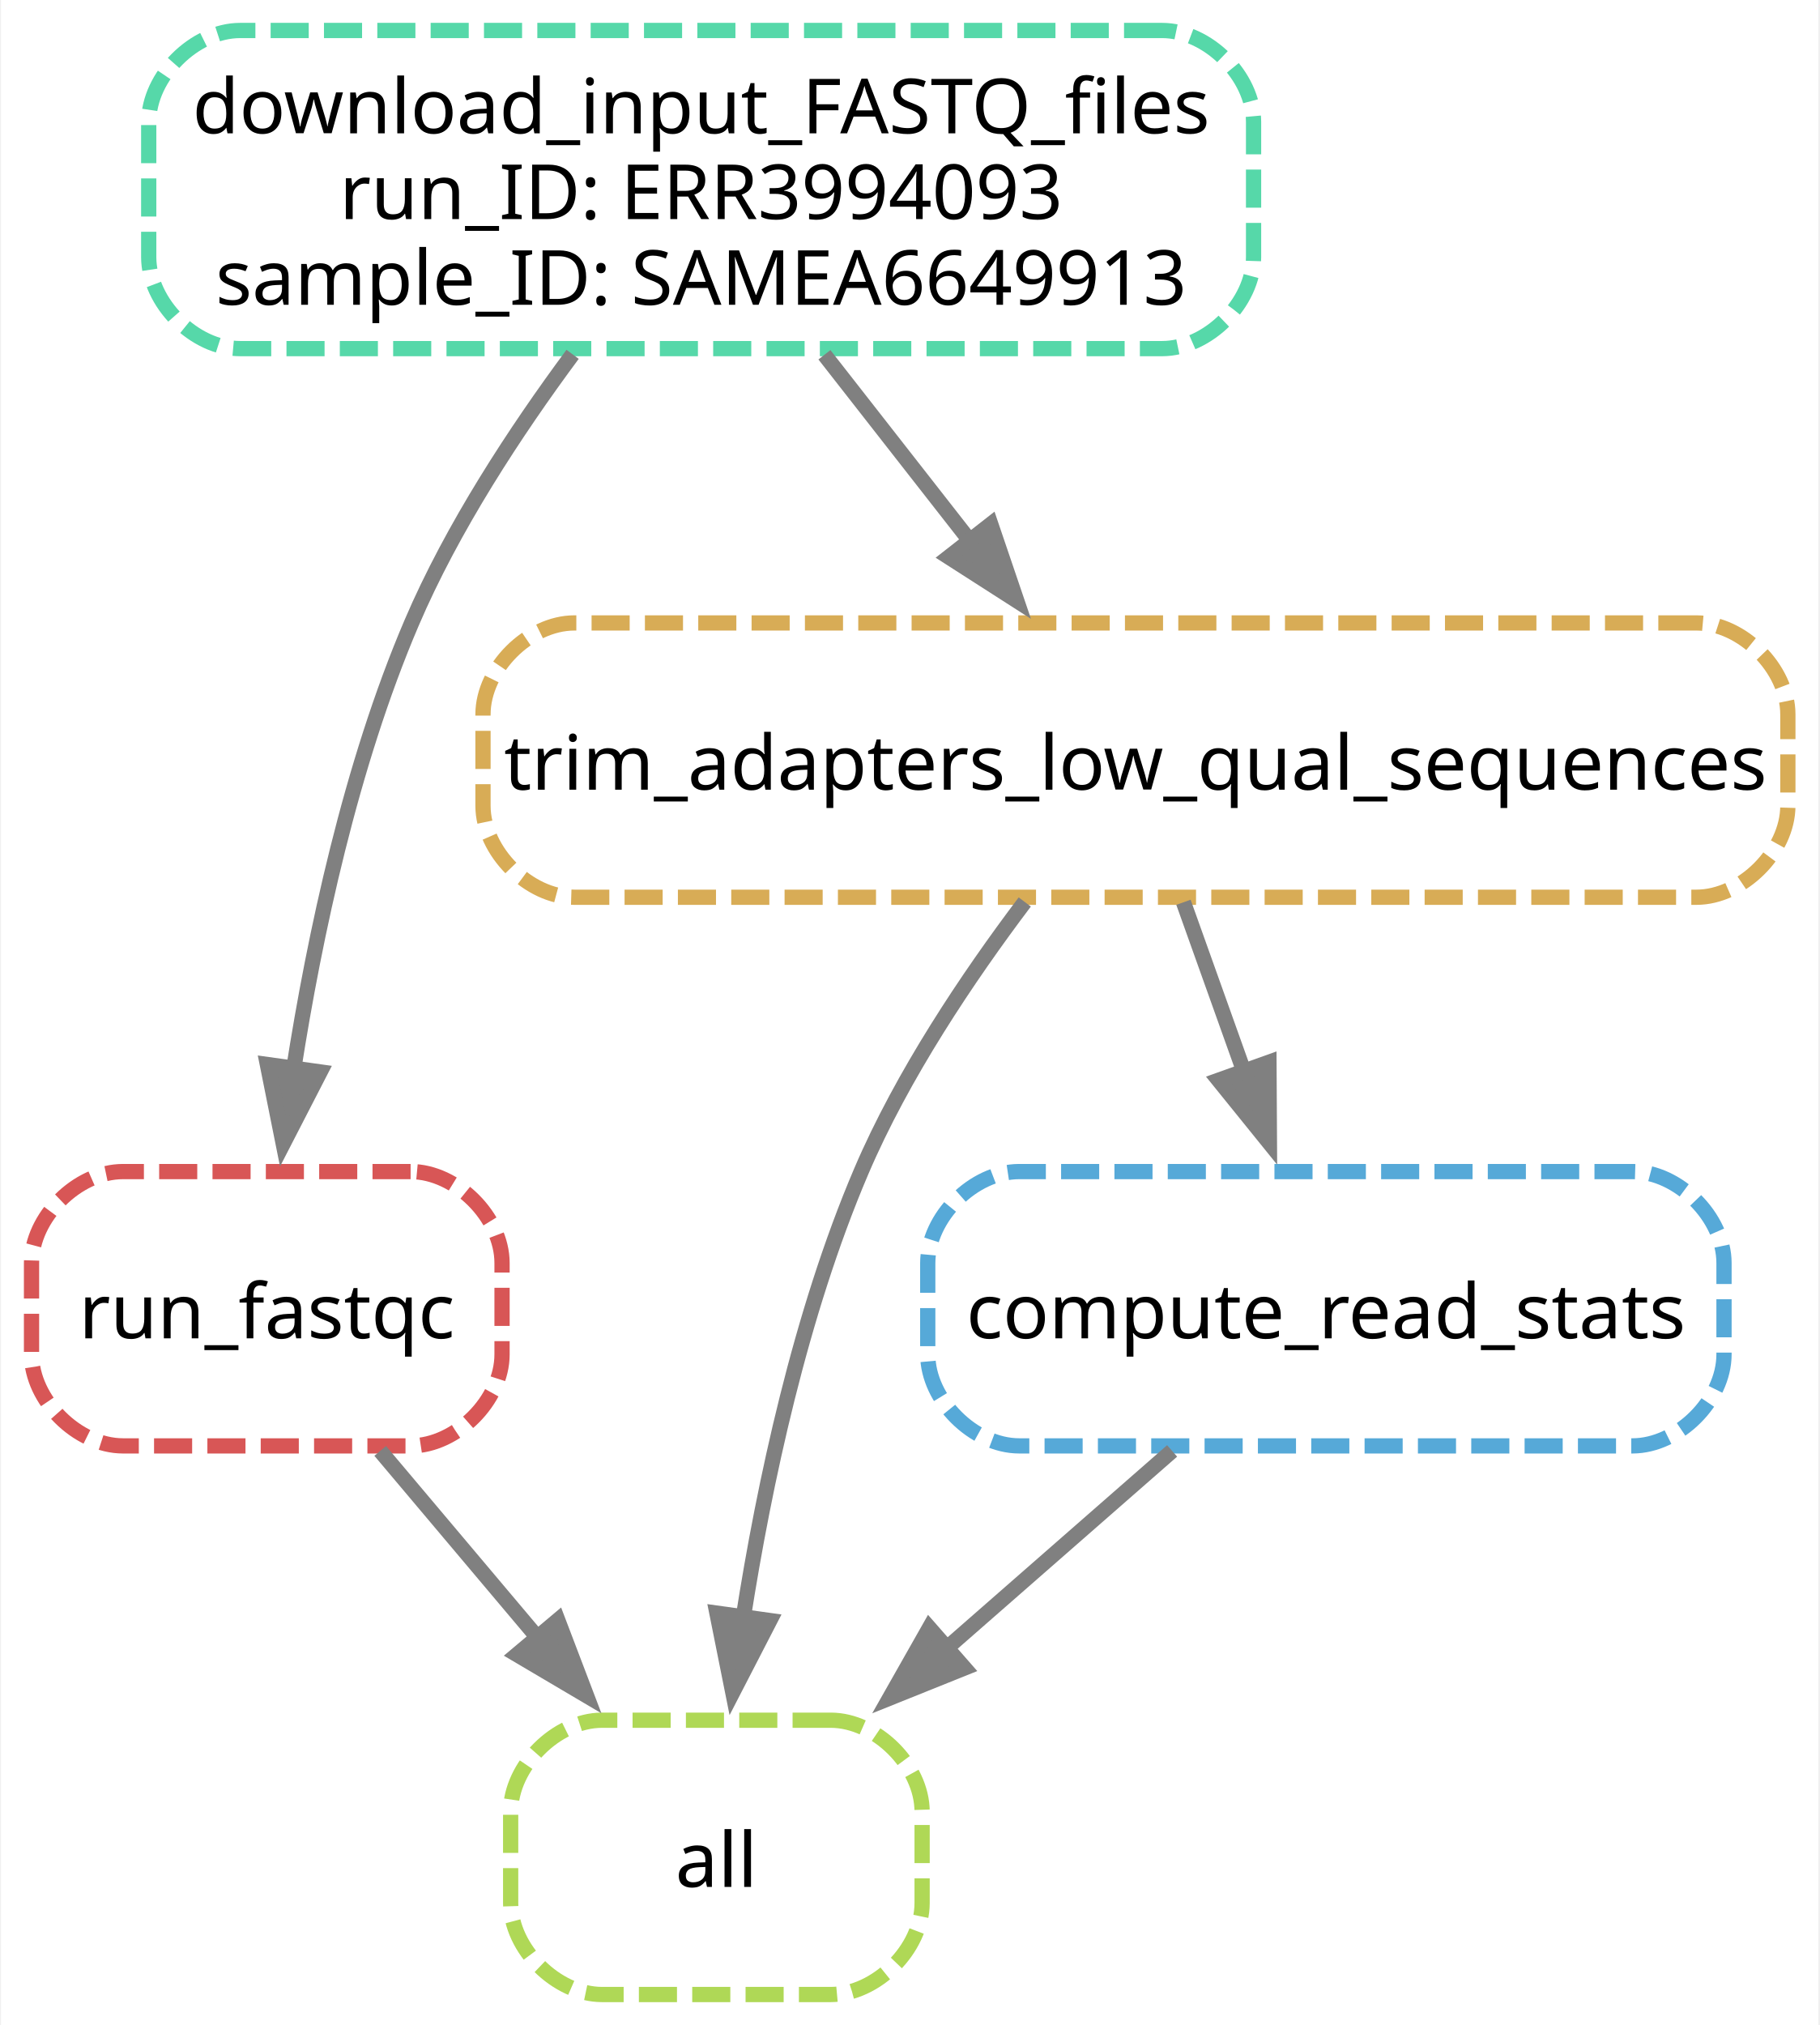
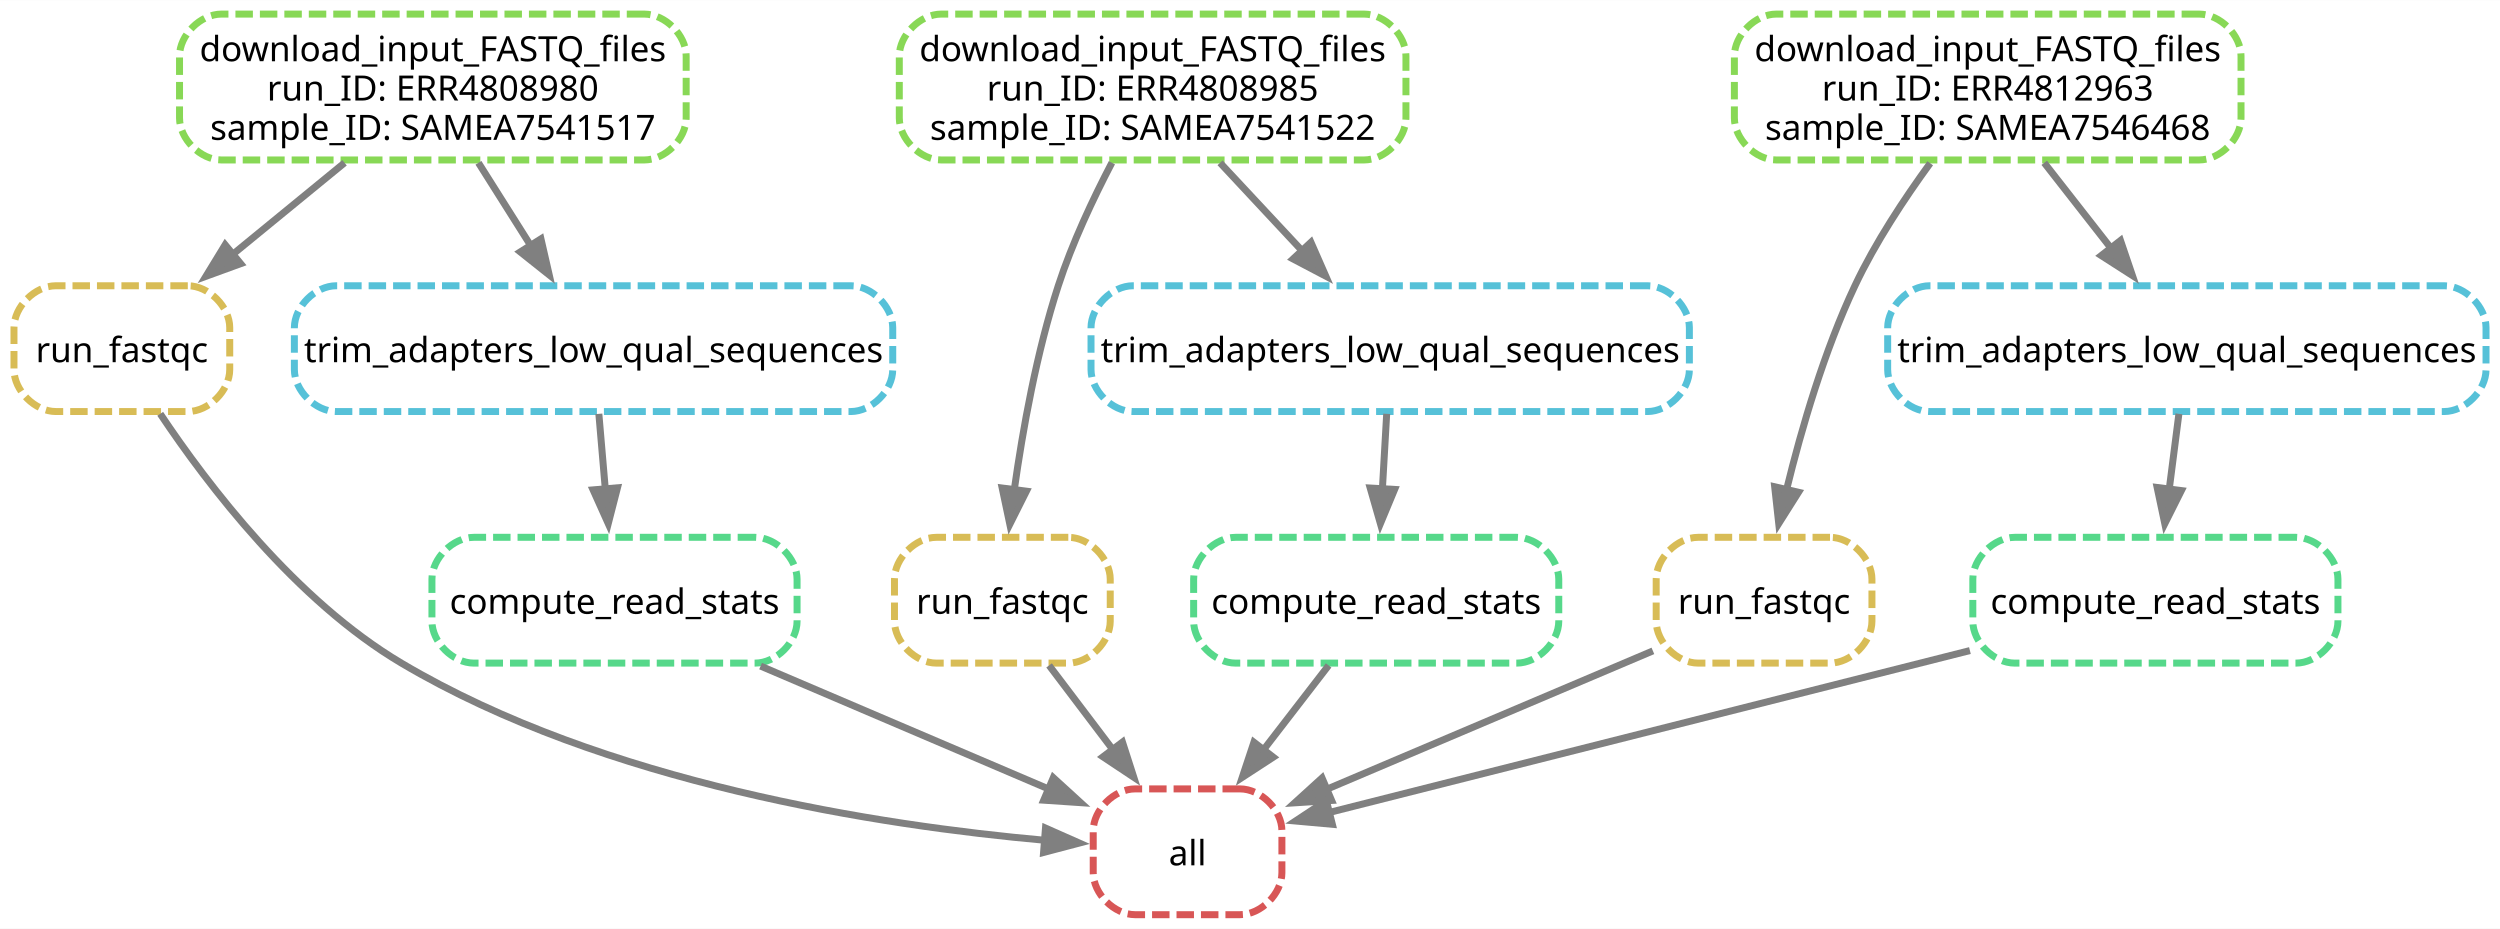
- <svg xmlns="http://www.w3.org/2000/svg" width="239pt" height="266pt" viewBox="0.00 0.00 238.50 265.75">
+ <svg xmlns="http://www.w3.org/2000/svg" width="716pt" height="266pt" viewBox="0.00 0.00 715.50 265.75">
  <g id="graph0" class="graph" transform="scale(1 1) rotate(0) translate(4 261.75)">
-     <polygon fill="white" stroke="none" points="-4,4 -4,-261.75 234.5,-261.75 234.5,4 -4,4" />
+     <polygon fill="white" stroke="none" points="-4,4 -4,-261.75 711.5,-261.75 711.5,4 -4,4" />
    <g id="node1" class="node">
-       <path fill="none" stroke="#afd856" stroke-width="2" stroke-dasharray="5,2" d="M104.88,-36C104.88,-36 74.88,-36 74.88,-36 68.88,-36 62.88,-30 62.88,-24 62.88,-24 62.88,-12 62.88,-12 62.88,-6 68.88,0 74.88,0 74.88,0 104.88,0 104.88,0 110.88,0 116.88,-6 116.88,-12 116.88,-12 116.88,-24 116.88,-24 116.88,-30 110.88,-36 104.88,-36" />
-       <text text-anchor="middle" x="89.88" y="-14.12" font-family="sans" font-size="10.00">all</text>
+       <path fill="none" stroke="#d85656" stroke-width="2" stroke-dasharray="5,2" d="M350.88,-36C350.88,-36 320.88,-36 320.88,-36 314.88,-36 308.88,-30 308.88,-24 308.88,-24 308.88,-12 308.88,-12 308.88,-6 314.88,0 320.88,0 320.88,0 350.88,0 350.88,0 356.88,0 362.88,-6 362.88,-12 362.88,-12 362.88,-24 362.88,-24 362.88,-30 356.88,-36 350.88,-36" />
+       <text text-anchor="middle" x="335.88" y="-14.12" font-family="sans" font-size="10.00">all</text>
    </g>
    <g id="node2" class="node">
-       <path fill="none" stroke="#d85656" stroke-width="2" stroke-dasharray="5,2" d="M49.75,-108C49.75,-108 12,-108 12,-108 6,-108 0,-102 0,-96 0,-96 0,-84 0,-84 0,-78 6,-72 12,-72 12,-72 49.75,-72 49.75,-72 55.75,-72 61.75,-78 61.75,-84 61.75,-84 61.75,-96 61.75,-96 61.75,-102 55.75,-108 49.75,-108" />
-       <text text-anchor="middle" x="30.88" y="-86.12" font-family="sans" font-size="10.00">run_fastqc</text>
+       <path fill="none" stroke="#d8bc56" stroke-width="2" stroke-dasharray="5,2" d="M49.75,-180C49.75,-180 12,-180 12,-180 6,-180 0,-174 0,-168 0,-168 0,-156 0,-156 0,-150 6,-144 12,-144 12,-144 49.75,-144 49.75,-144 55.75,-144 61.75,-150 61.75,-156 61.75,-156 61.75,-168 61.75,-168 61.75,-174 55.75,-180 49.75,-180" />
+       <text text-anchor="middle" x="30.88" y="-158.12" font-family="sans" font-size="10.00">run_fastqc</text>
    </g>
    <g id="edge1" class="edge">
-       <path fill="none" stroke="grey" stroke-width="2" d="M45.76,-71.34C52.07,-63.85 59.58,-54.95 66.59,-46.63" />
-       <polygon fill="grey" stroke="grey" stroke-width="2" points="69.07,-49.12 72.84,-39.22 63.71,-44.61 69.07,-49.12" />
+       <path fill="none" stroke="grey" stroke-width="2" d="M41.85,-143.35C55.48,-122.95 80.67,-89.9 110.88,-72 168.97,-37.57 247.92,-25.5 295.19,-21.28" />
+       <polygon fill="grey" stroke="grey" stroke-width="2" points="295.22,-24.79 304.91,-20.5 294.67,-17.81 295.22,-24.79" />
    </g>
    <g id="node3" class="node">
-       <path fill="none" stroke="#56d8a9" stroke-width="2" stroke-dasharray="5,2" d="M148.38,-257.75C148.38,-257.75 27.38,-257.75 27.38,-257.75 21.38,-257.75 15.38,-251.75 15.38,-245.75 15.38,-245.75 15.38,-228 15.38,-228 15.38,-222 21.38,-216 27.38,-216 27.38,-216 148.38,-216 148.38,-216 154.38,-216 160.38,-222 160.38,-228 160.38,-228 160.38,-245.75 160.38,-245.75 160.38,-251.75 154.38,-257.75 148.38,-257.75" />
-       <text text-anchor="middle" x="87.88" y="-244.25" font-family="sans" font-size="10.00">download_input_FASTQ_files</text>
-       <text text-anchor="middle" x="87.88" y="-233" font-family="sans" font-size="10.00">run_ID: ERR3994093</text>
-       <text text-anchor="middle" x="87.88" y="-221.75" font-family="sans" font-size="10.00">sample_ID: SAMEA6649913</text>
+       <path fill="none" stroke="#88d856" stroke-width="2" stroke-dasharray="5,2" d="M180.38,-257.75C180.38,-257.75 59.38,-257.75 59.38,-257.75 53.38,-257.75 47.38,-251.75 47.38,-245.75 47.38,-245.75 47.38,-228 47.38,-228 47.38,-222 53.38,-216 59.38,-216 59.38,-216 180.38,-216 180.38,-216 186.38,-216 192.38,-222 192.38,-228 192.38,-228 192.38,-245.75 192.38,-245.75 192.38,-251.75 186.38,-257.75 180.38,-257.75" />
+       <text text-anchor="middle" x="119.88" y="-244.25" font-family="sans" font-size="10.00">download_input_FASTQ_files</text>
+       <text text-anchor="middle" x="119.88" y="-233" font-family="sans" font-size="10.00">run_ID: ERR4808980</text>
+       <text text-anchor="middle" x="119.88" y="-221.75" font-family="sans" font-size="10.00">sample_ID: SAMEA7541517</text>
+     </g>
+     <g id="edge7" class="edge">
+       <path fill="none" stroke="grey" stroke-width="2" d="M94.61,-215.19C84.67,-207.04 73.13,-197.6 62.64,-189.01" />
+       <polygon fill="grey" stroke="grey" stroke-width="2" points="64.88,-186.32 54.92,-182.69 60.44,-191.73 64.88,-186.32" />
+     </g>
+     <g id="node9" class="node">
+       <path fill="none" stroke="#56c1d8" stroke-width="2" stroke-dasharray="5,2" d="M239.5,-180C239.5,-180 92.25,-180 92.25,-180 86.25,-180 80.25,-174 80.25,-168 80.25,-168 80.25,-156 80.25,-156 80.25,-150 86.25,-144 92.25,-144 92.25,-144 239.5,-144 239.5,-144 245.5,-144 251.5,-150 251.5,-156 251.5,-156 251.5,-168 251.5,-168 251.5,-174 245.5,-180 239.5,-180" />
+       <text text-anchor="middle" x="165.88" y="-158.12" font-family="sans" font-size="10.00">trim_adapters_low_qual_sequences</text>
+     </g>
+     <g id="edge11" class="edge">
+       <path fill="none" stroke="grey" stroke-width="2" d="M132.93,-215.19C137.57,-207.84 142.88,-199.43 147.86,-191.54" />
+       <polygon fill="grey" stroke="grey" stroke-width="2" points="150.82,-193.42 153.19,-183.09 144.9,-189.68 150.82,-193.42" />
+     </g>
+     <g id="node4" class="node">
+       <path fill="none" stroke="#d8bc56" stroke-width="2" stroke-dasharray="5,2" d="M301.75,-108C301.75,-108 264,-108 264,-108 258,-108 252,-102 252,-96 252,-96 252,-84 252,-84 252,-78 258,-72 264,-72 264,-72 301.75,-72 301.75,-72 307.75,-72 313.75,-78 313.75,-84 313.75,-84 313.75,-96 313.75,-96 313.75,-102 307.75,-108 301.75,-108" />
+       <text text-anchor="middle" x="282.88" y="-86.12" font-family="sans" font-size="10.00">run_fastqc</text>
+     </g>
+     <g id="edge2" class="edge">
+       <path fill="none" stroke="grey" stroke-width="2" d="M296.25,-71.34C301.79,-64.01 308.36,-55.34 314.54,-47.18" />
+       <polygon fill="grey" stroke="grey" stroke-width="2" points="317.25,-49.4 320.49,-39.32 311.67,-45.18 317.25,-49.4" />
+     </g>
+     <g id="node5" class="node">
+       <path fill="none" stroke="#88d856" stroke-width="2" stroke-dasharray="5,2" d="M386.38,-257.75C386.38,-257.75 265.38,-257.75 265.38,-257.75 259.38,-257.75 253.38,-251.75 253.38,-245.75 253.38,-245.75 253.38,-228 253.38,-228 253.38,-222 259.38,-216 265.38,-216 265.38,-216 386.38,-216 386.38,-216 392.38,-216 398.38,-222 398.38,-228 398.38,-228 398.38,-245.75 398.38,-245.75 398.38,-251.75 392.38,-257.75 386.38,-257.75" />
+       <text text-anchor="middle" x="325.88" y="-244.25" font-family="sans" font-size="10.00">download_input_FASTQ_files</text>
+       <text text-anchor="middle" x="325.88" y="-233" font-family="sans" font-size="10.00">run_ID: ERR4808985</text>
+       <text text-anchor="middle" x="325.88" y="-221.75" font-family="sans" font-size="10.00">sample_ID: SAMEA7541522</text>
+     </g>
+     <g id="edge8" class="edge">
+       <path fill="none" stroke="grey" stroke-width="2" d="M314.22,-215.21C308.84,-204.91 302.8,-192.09 298.88,-180 292.71,-161.03 288.73,-138.97 286.28,-121.56" />
+       <polygon fill="grey" stroke="grey" stroke-width="2" points="289.76,-121.21 285.01,-111.74 282.82,-122.11 289.76,-121.21" />
+     </g>
+     <g id="node11" class="node">
+       <path fill="none" stroke="#56c1d8" stroke-width="2" stroke-dasharray="5,2" d="M467.5,-180C467.5,-180 320.25,-180 320.25,-180 314.25,-180 308.25,-174 308.25,-168 308.25,-168 308.25,-156 308.25,-156 308.25,-150 314.25,-144 320.25,-144 320.25,-144 467.5,-144 467.5,-144 473.5,-144 479.5,-150 479.5,-156 479.5,-156 479.5,-168 479.5,-168 479.5,-174 473.5,-180 467.5,-180" />
+       <text text-anchor="middle" x="393.88" y="-158.12" font-family="sans" font-size="10.00">trim_adapters_low_qual_sequences</text>
+     </g>
+     <g id="edge13" class="edge">
+       <path fill="none" stroke="grey" stroke-width="2" d="M345.18,-215.19C352.52,-207.32 360.99,-198.25 368.78,-189.89" />
+       <polygon fill="grey" stroke="grey" stroke-width="2" points="371.19,-192.44 375.45,-182.74 366.07,-187.67 371.19,-192.44" />
+     </g>
+     <g id="node6" class="node">
+       <path fill="none" stroke="#d8bc56" stroke-width="2" stroke-dasharray="5,2" d="M519.75,-108C519.75,-108 482,-108 482,-108 476,-108 470,-102 470,-96 470,-96 470,-84 470,-84 470,-78 476,-72 482,-72 482,-72 519.75,-72 519.75,-72 525.75,-72 531.75,-78 531.75,-84 531.75,-84 531.75,-96 531.75,-96 531.75,-102 525.75,-108 519.75,-108" />
+       <text text-anchor="middle" x="500.88" y="-86.12" font-family="sans" font-size="10.00">run_fastqc</text>
+     </g>
+     <g id="edge3" class="edge">
+       <path fill="none" stroke="grey" stroke-width="2" d="M469.06,-75.5C442.35,-64.17 404.06,-47.93 375.39,-35.76" />
+       <polygon fill="grey" stroke="grey" stroke-width="2" points="377.11,-32.69 366.54,-32.01 374.37,-39.13 377.11,-32.69" />
+     </g>
+     <g id="node7" class="node">
+       <path fill="none" stroke="#88d856" stroke-width="2" stroke-dasharray="5,2" d="M625.38,-257.75C625.38,-257.75 504.38,-257.75 504.38,-257.75 498.38,-257.75 492.38,-251.75 492.38,-245.75 492.38,-245.75 492.38,-228 492.38,-228 492.38,-222 498.38,-216 504.38,-216 504.38,-216 625.38,-216 625.38,-216 631.38,-216 637.38,-222 637.38,-228 637.38,-228 637.38,-245.75 637.38,-245.75 637.38,-251.75 631.38,-257.75 625.38,-257.75" />
+       <text text-anchor="middle" x="564.88" y="-244.25" font-family="sans" font-size="10.00">download_input_FASTQ_files</text>
+       <text text-anchor="middle" x="564.88" y="-233" font-family="sans" font-size="10.00">run_ID: ERR4812963</text>
+       <text text-anchor="middle" x="564.88" y="-221.75" font-family="sans" font-size="10.00">sample_ID: SAMEA7546468</text>
+     </g>
+     <g id="edge9" class="edge">
+       <path fill="none" stroke="grey" stroke-width="2" d="M548.42,-215.06C541.03,-204.93 532.68,-192.31 526.88,-180 518.11,-161.41 511.62,-139.23 507.32,-121.66" />
+       <polygon fill="grey" stroke="grey" stroke-width="2" points="510.73,-120.89 505.07,-111.94 503.91,-122.47 510.73,-120.89" />
+     </g>
+     <g id="node13" class="node">
+       <path fill="none" stroke="#56c1d8" stroke-width="2" stroke-dasharray="5,2" d="M695.5,-180C695.5,-180 548.25,-180 548.25,-180 542.25,-180 536.25,-174 536.25,-168 536.25,-168 536.25,-156 536.25,-156 536.25,-150 542.25,-144 548.25,-144 548.25,-144 695.5,-144 695.5,-144 701.5,-144 707.5,-150 707.5,-156 707.5,-156 707.5,-168 707.5,-168 707.5,-174 701.5,-180 695.5,-180" />
+       <text text-anchor="middle" x="621.88" y="-158.12" font-family="sans" font-size="10.00">trim_adapters_low_qual_sequences</text>
+     </g>
+     <g id="edge15" class="edge">
+       <path fill="none" stroke="grey" stroke-width="2" d="M581.06,-215.19C587.01,-207.58 593.84,-198.84 600.2,-190.71" />
+       <polygon fill="grey" stroke="grey" stroke-width="2" points="602.89,-192.95 606.3,-182.92 597.38,-188.64 602.89,-192.95" />
+     </g>
+     <g id="node8" class="node">
+       <path fill="none" stroke="#56d88a" stroke-width="2" stroke-dasharray="5,2" d="M212.12,-108C212.12,-108 131.62,-108 131.62,-108 125.62,-108 119.62,-102 119.62,-96 119.62,-96 119.62,-84 119.62,-84 119.62,-78 125.62,-72 131.62,-72 131.62,-72 212.12,-72 212.12,-72 218.12,-72 224.12,-78 224.12,-84 224.12,-84 224.12,-96 224.12,-96 224.12,-102 218.12,-108 212.12,-108" />
+       <text text-anchor="middle" x="171.88" y="-86.12" font-family="sans" font-size="10.00">compute_read_stats</text>
    </g>
    <g id="edge4" class="edge">
-       <path fill="none" stroke="grey" stroke-width="2" d="M71.01,-215.25C63.53,-205.16 55.22,-192.51 49.88,-180 41.9,-161.34 37.15,-138.99 34.39,-121.36" />
-       <polygon fill="grey" stroke="grey" stroke-width="2" points="37.88,-121.08 33.03,-111.66 30.95,-122.05 37.88,-121.08" />
+       <path fill="none" stroke="grey" stroke-width="2" d="M213.68,-71.15C239.01,-60.34 271.14,-46.63 296.09,-35.98" />
+       <polygon fill="grey" stroke="grey" stroke-width="2" points="297.45,-39.21 305.28,-32.06 294.71,-32.77 297.45,-39.21" />
    </g>
-     <g id="node4" class="node">
-       <path fill="none" stroke="#d8ac56" stroke-width="2" stroke-dasharray="5,2" d="M218.5,-180C218.5,-180 71.25,-180 71.25,-180 65.25,-180 59.25,-174 59.25,-168 59.25,-168 59.25,-156 59.25,-156 59.25,-150 65.25,-144 71.25,-144 71.25,-144 218.5,-144 218.5,-144 224.5,-144 230.5,-150 230.5,-156 230.5,-156 230.5,-168 230.5,-168 230.5,-174 224.5,-180 218.5,-180" />
-       <text text-anchor="middle" x="144.88" y="-158.12" font-family="sans" font-size="10.00">trim_adapters_low_qual_sequences</text>
+     <g id="edge10" class="edge">
+       <path fill="none" stroke="grey" stroke-width="2" d="M167.39,-143.34C167.95,-136.75 168.61,-129.08 169.25,-121.67" />
+       <polygon fill="grey" stroke="grey" stroke-width="2" points="172.72,-122.18 170.08,-111.92 165.74,-121.58 172.72,-122.18" />
+     </g>
+     <g id="node10" class="node">
+       <path fill="none" stroke="#56d88a" stroke-width="2" stroke-dasharray="5,2" d="M430.12,-108C430.12,-108 349.62,-108 349.62,-108 343.62,-108 337.62,-102 337.62,-96 337.62,-96 337.62,-84 337.62,-84 337.62,-78 343.62,-72 349.62,-72 349.62,-72 430.12,-72 430.12,-72 436.12,-72 442.12,-78 442.12,-84 442.12,-84 442.12,-96 442.12,-96 442.12,-102 436.12,-108 430.12,-108" />
+       <text text-anchor="middle" x="389.88" y="-86.12" font-family="sans" font-size="10.00">compute_read_stats</text>
    </g>
    <g id="edge5" class="edge">
-       <path fill="none" stroke="grey" stroke-width="2" d="M104.06,-215.19C110.01,-207.58 116.84,-198.84 123.2,-190.71" />
-       <polygon fill="grey" stroke="grey" stroke-width="2" points="125.89,-192.95 129.3,-182.92 120.38,-188.64 125.89,-192.95" />
+       <path fill="none" stroke="grey" stroke-width="2" d="M376.25,-71.34C370.6,-64.01 363.91,-55.34 357.61,-47.18" />
+       <polygon fill="grey" stroke="grey" stroke-width="2" points="360.41,-45.08 351.53,-39.3 354.87,-49.35 360.41,-45.08" />
    </g>
-     <g id="edge2" class="edge">
-       <path fill="none" stroke="grey" stroke-width="2" d="M130.35,-143.38C122.91,-133.52 114.29,-120.69 108.88,-108 100.91,-89.33 96.15,-66.99 93.39,-49.36" />
-       <polygon fill="grey" stroke="grey" stroke-width="2" points="96.89,-49.08 92.03,-39.66 89.95,-50.05 96.89,-49.08" />
+     <g id="edge12" class="edge">
+       <path fill="none" stroke="grey" stroke-width="2" d="M392.87,-143.34C392.49,-136.75 392.05,-129.08 391.63,-121.67" />
+       <polygon fill="grey" stroke="grey" stroke-width="2" points="395.14,-121.71 391.07,-111.92 388.15,-122.11 395.14,-121.71" />
    </g>
-     <g id="node5" class="node">
-       <path fill="none" stroke="#56a9d8" stroke-width="2" stroke-dasharray="5,2" d="M210.12,-108C210.12,-108 129.62,-108 129.62,-108 123.62,-108 117.62,-102 117.62,-96 117.62,-96 117.62,-84 117.62,-84 117.62,-78 123.62,-72 129.62,-72 129.62,-72 210.12,-72 210.12,-72 216.12,-72 222.12,-78 222.12,-84 222.12,-84 222.12,-96 222.12,-96 222.12,-102 216.12,-108 210.12,-108" />
-       <text text-anchor="middle" x="169.88" y="-86.12" font-family="sans" font-size="10.00">compute_read_stats</text>
+     <g id="node12" class="node">
+       <path fill="none" stroke="#56d88a" stroke-width="2" stroke-dasharray="5,2" d="M653.12,-108C653.12,-108 572.62,-108 572.62,-108 566.62,-108 560.62,-102 560.62,-96 560.62,-96 560.62,-84 560.62,-84 560.62,-78 566.62,-72 572.62,-72 572.62,-72 653.12,-72 653.12,-72 659.12,-72 665.12,-78 665.12,-84 665.12,-84 665.12,-96 665.12,-96 665.12,-102 659.12,-108 653.12,-108" />
+       <text text-anchor="middle" x="612.88" y="-86.12" font-family="sans" font-size="10.00">compute_read_stats</text>
    </g>
    <g id="edge6" class="edge">
-       <path fill="none" stroke="grey" stroke-width="2" d="M151.18,-143.34C153.59,-136.59 156.41,-128.69 159.12,-121.11" />
-       <polygon fill="grey" stroke="grey" stroke-width="2" points="162.4,-122.35 162.46,-111.75 155.8,-119.99 162.4,-122.35" />
+       <path fill="none" stroke="grey" stroke-width="2" d="M559.79,-75.59C506.26,-62.06 424.8,-41.47 376.3,-29.22" />
+       <polygon fill="grey" stroke="grey" stroke-width="2" points="377.32,-25.86 366.77,-26.81 375.61,-32.65 377.32,-25.86" />
    </g>
-     <g id="edge3" class="edge">
-       <path fill="none" stroke="grey" stroke-width="2" d="M149.69,-71.34C140.66,-63.44 129.83,-53.96 119.89,-45.26" />
-       <polygon fill="grey" stroke="grey" stroke-width="2" points="122.44,-42.85 112.61,-38.9 117.83,-48.11 122.44,-42.85" />
+     <g id="edge14" class="edge">
+       <path fill="none" stroke="grey" stroke-width="2" d="M619.6,-143.34C618.76,-136.75 617.77,-129.08 616.82,-121.67" />
+       <polygon fill="grey" stroke="grey" stroke-width="2" points="620.31,-121.38 615.56,-111.9 613.37,-122.27 620.31,-121.38" />
    </g>
  </g>
</svg>
